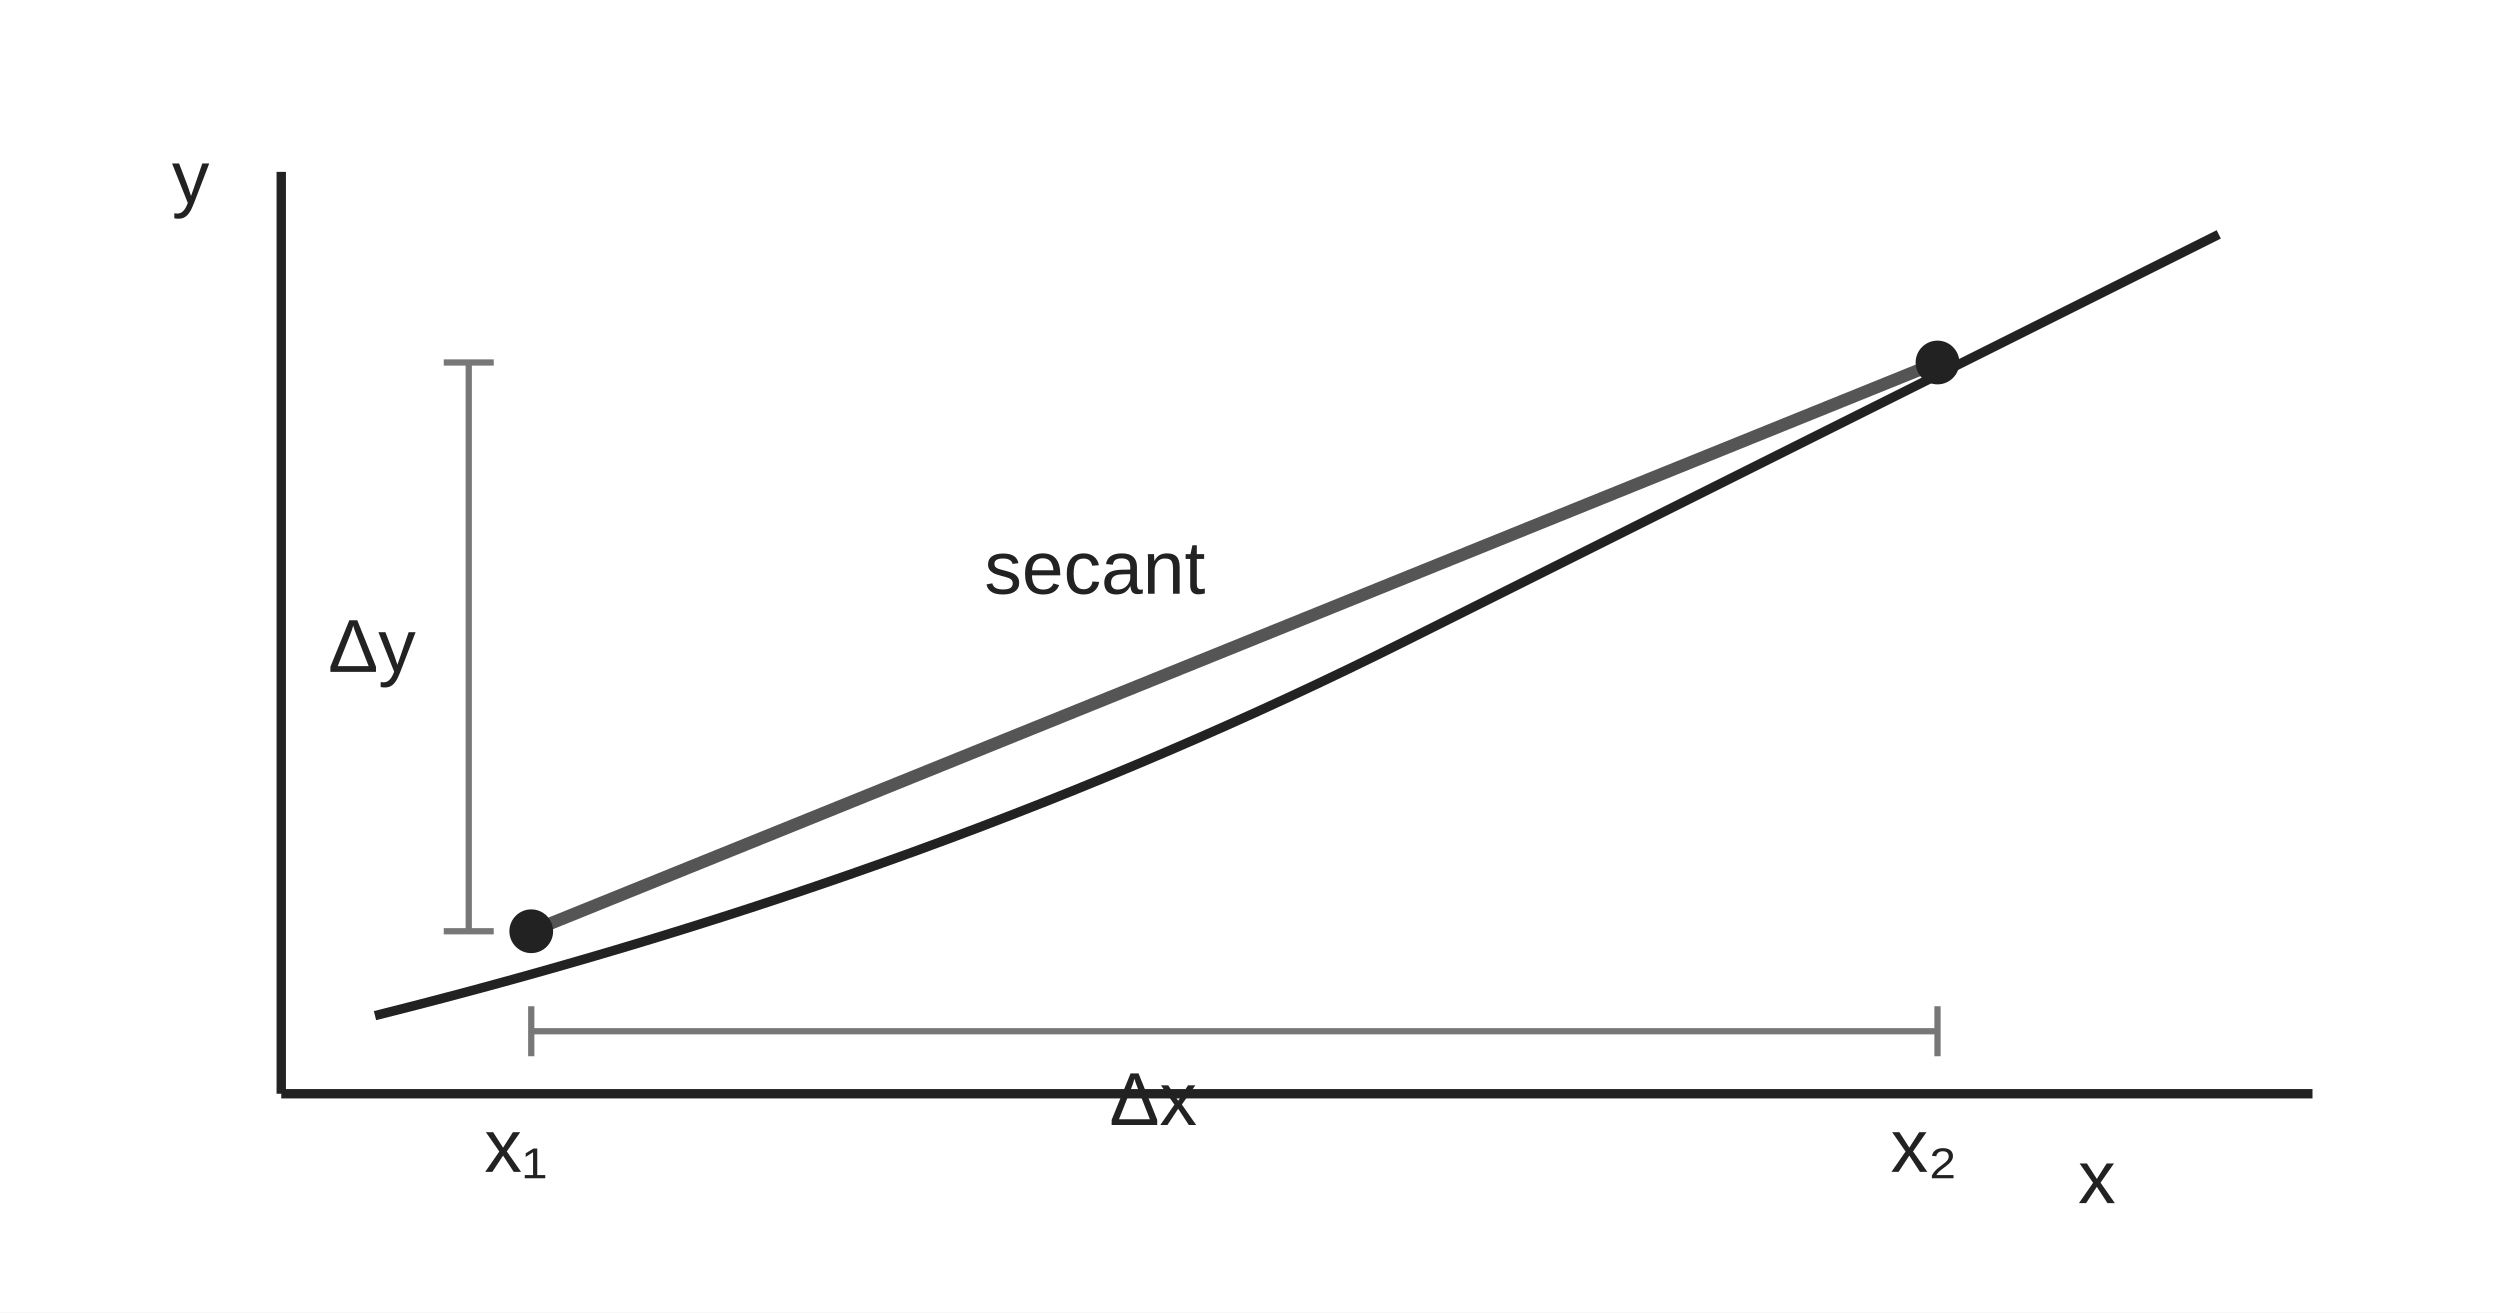
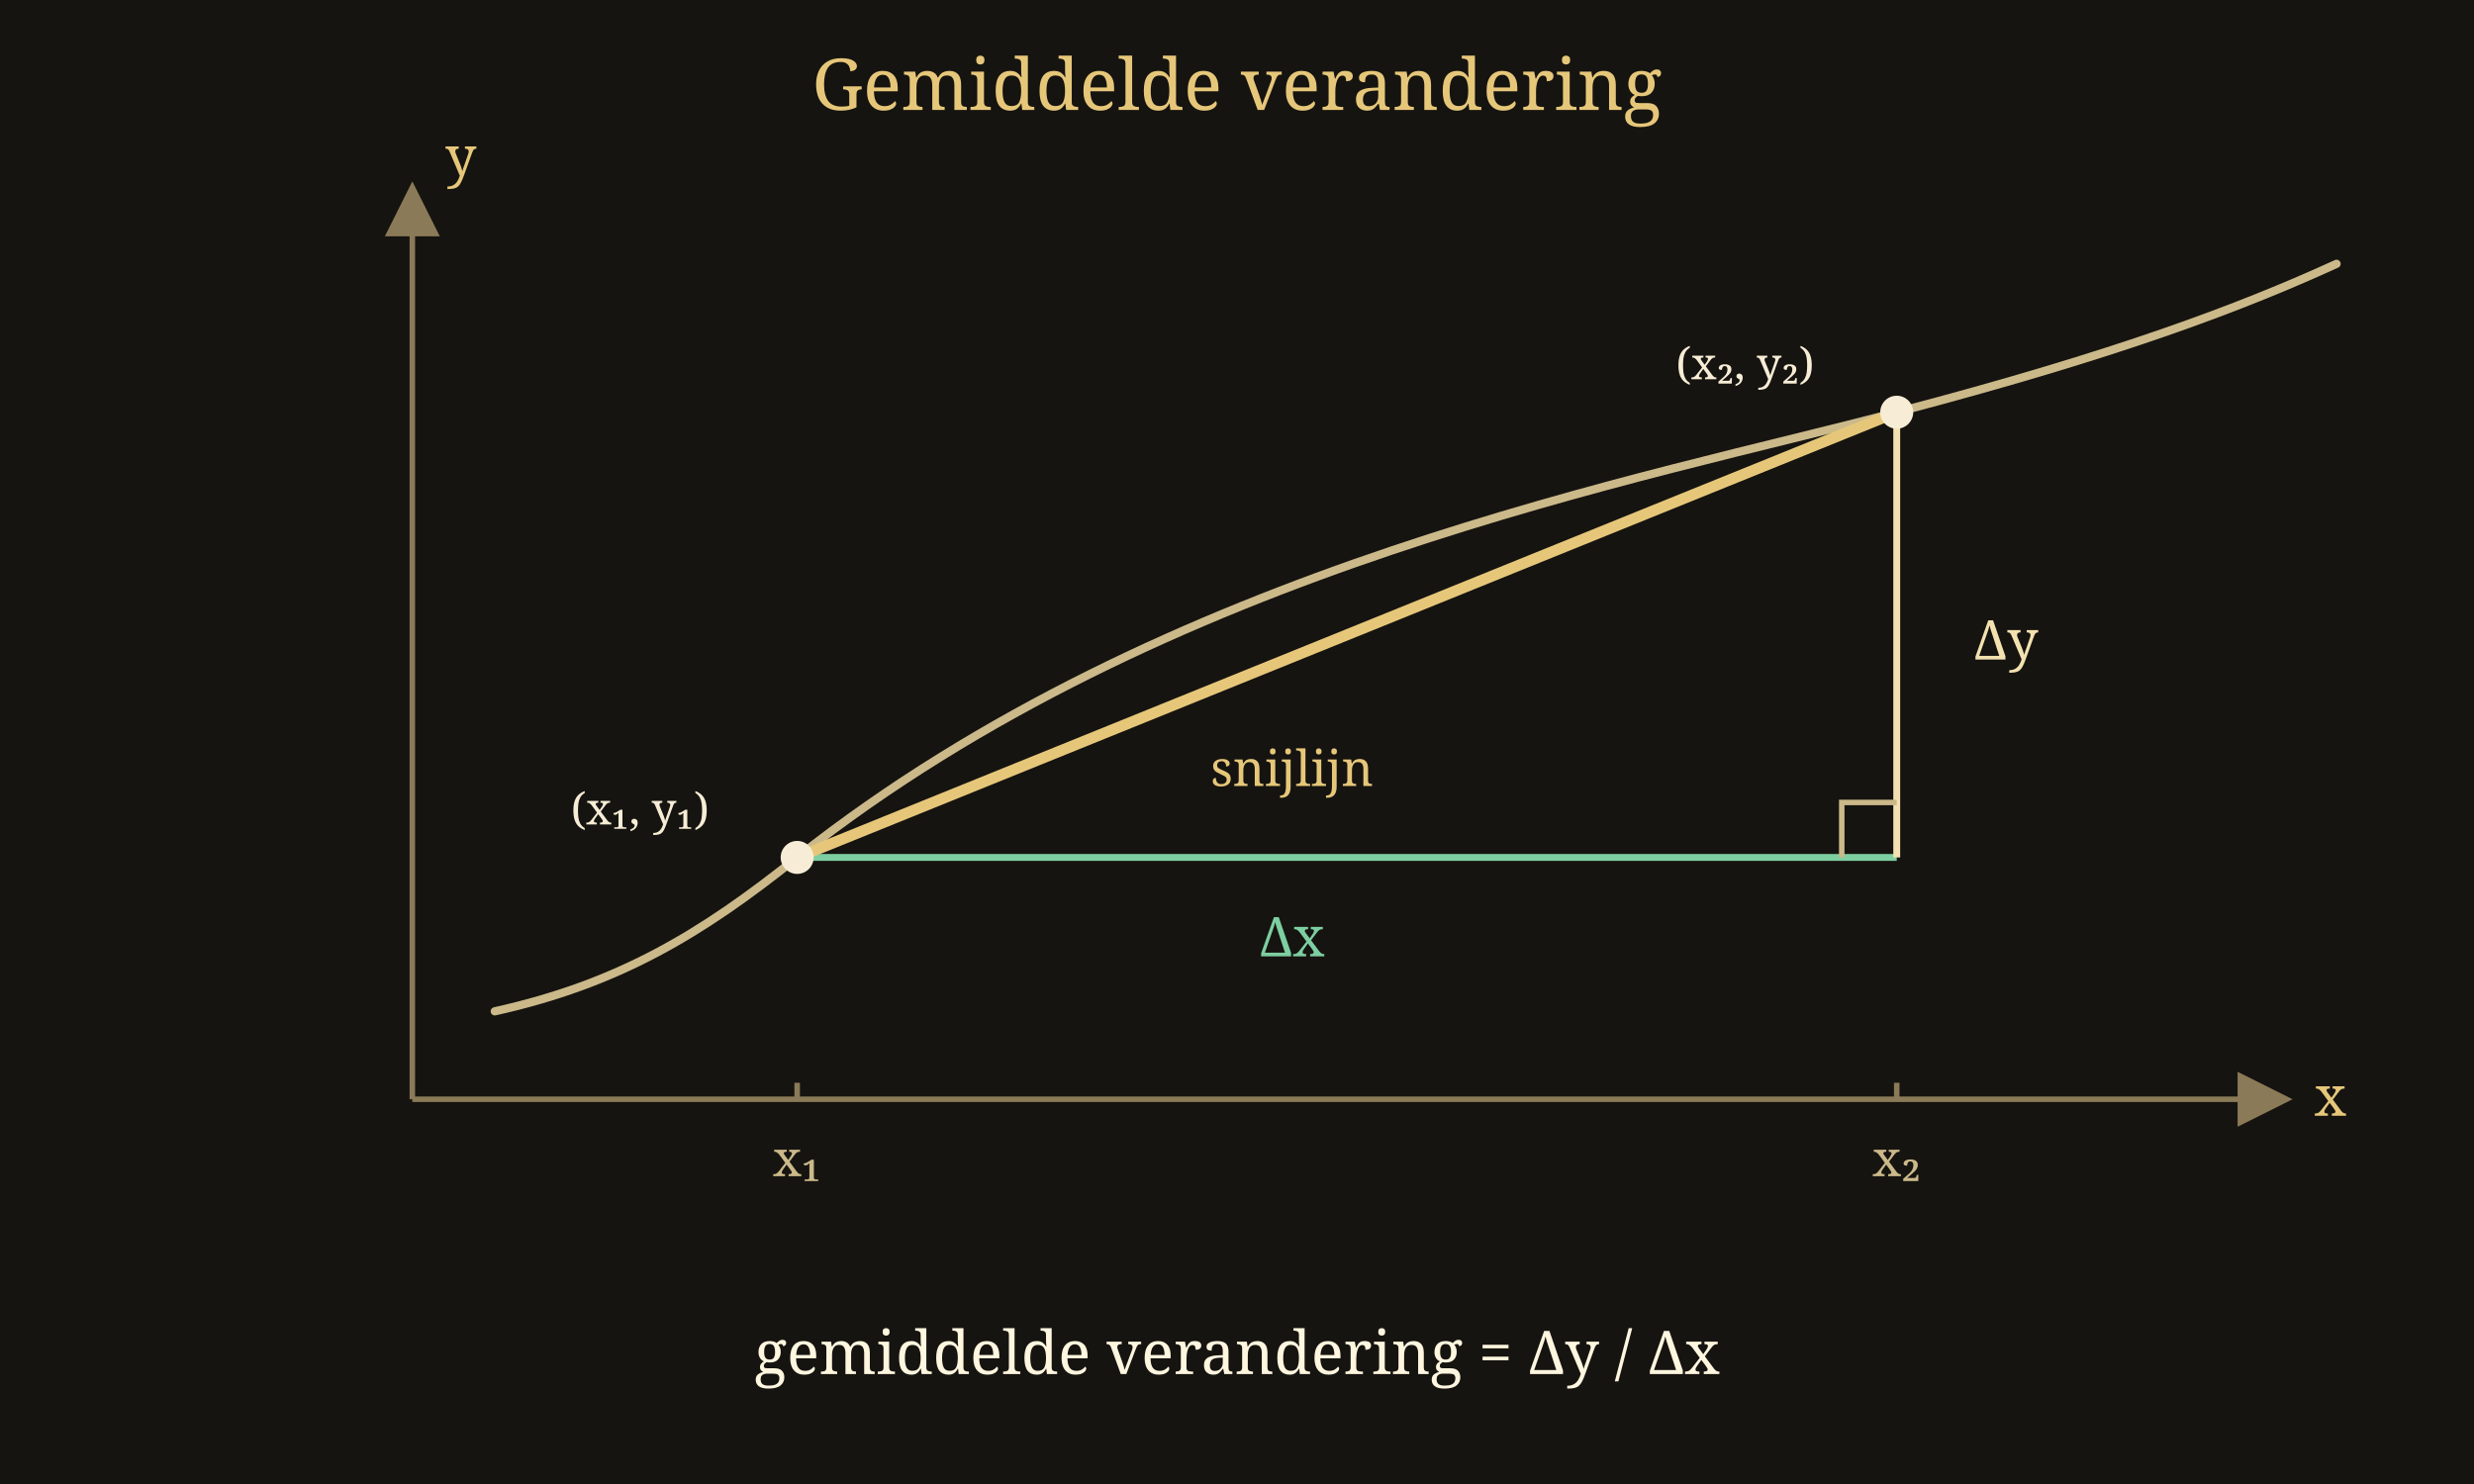
- <svg xmlns="http://www.w3.org/2000/svg" viewBox="0 0 800 420">
-   <rect width="800" height="420" fill="white" />
-   <g stroke="#222" stroke-width="3" fill="none">
-     <line x1="90" y1="350" x2="740" y2="350" />
-     <line x1="90" y1="350" x2="90" y2="55" />
-     <path d="M120 325 Q300 280 450 205 T710 75" />
+ <svg xmlns="http://www.w3.org/2000/svg" viewBox="0 0 900 540" role="img" aria-labelledby="title desc">
+   <rect width="900" height="540" fill="#161410" />
+   <text x="450" y="40" text-anchor="middle" fill="#e6c77a" font-family="Georgia, serif" font-size="26">Gemiddelde verandering</text>
+   <defs>
+     <marker id="ax" markerWidth="10" markerHeight="10" refX="8" refY="5" orient="auto">
+       <polygon points="0,0 10,5 0,10" fill="#8a7a58" />
+     </marker>
+   </defs>
+   <g transform="translate(70,0)">
+     <line x1="80" y1="400" x2="760" y2="400" stroke="#8a7a58" stroke-width="2" marker-end="url(#ax)" />
+     <line x1="80" y1="400" x2="80" y2="70" stroke="#8a7a58" stroke-width="2" marker-end="url(#ax)" />
+     <text x="772" y="406" fill="#e6c77a" font-family="Georgia, serif" font-size="20">x</text>
+     <text x="92" y="64" fill="#e6c77a" font-family="Georgia, serif" font-size="20">y</text>
+     <path d="M110 368 C155 358 185 340 220 312 C354 206 530 174 620 150 C700 129 745 112 780 96" fill="none" stroke="#cbb98a" stroke-width="3" stroke-linecap="round" />
+     <line x1="220" y1="312" x2="620" y2="312" stroke="#7dcea0" stroke-width="2.5" />
+     <line x1="620" y1="312" x2="620" y2="150" stroke="#f3e2b0" stroke-width="2.5" />
+     <path d="M600 312 L600 292 L620 292" fill="none" stroke="#cbb98a" stroke-width="2" />
+     <line x1="220" y1="312" x2="620" y2="150" stroke="#e6c77a" stroke-width="4" stroke-linecap="round" />
+     <circle cx="220" cy="312" r="6" fill="#f7edd6" />
+     <circle cx="620" cy="150" r="6" fill="#f7edd6" />
+     <line x1="220" y1="400" x2="220" y2="394" stroke="#8a7a58" stroke-width="2" />
+     <line x1="620" y1="400" x2="620" y2="394" stroke="#8a7a58" stroke-width="2" />
+     <text x="220" y="428" text-anchor="middle" fill="#cbb98a" font-family="Georgia, serif" font-size="18">x₁</text>
+     <text x="620" y="428" text-anchor="middle" fill="#cbb98a" font-family="Georgia, serif" font-size="18">x₂</text>
+     <text x="400" y="348" text-anchor="middle" fill="#7dcea0" font-family="Georgia, serif" font-size="20">Δx</text>
+     <text x="648" y="240" fill="#f3e2b0" font-family="Georgia, serif" font-size="20">Δy</text>
+     <rect x="352" y="268" width="96" height="26" rx="6" fill="#161410" />
+     <text x="400" y="286" text-anchor="middle" fill="#e6c77a" font-family="Georgia, serif" font-size="18">snijlijn</text>
+     <text x="188" y="300" text-anchor="end" fill="#f7edd6" font-family="Georgia, serif" font-size="16">(x₁, y₁)</text>
+     <text x="590" y="138" text-anchor="end" fill="#f7edd6" font-family="Georgia, serif" font-size="16">(x₂, y₂)</text>
  </g>
-   <line x1="170" y1="298" x2="620" y2="116" stroke="#555" stroke-width="4" />
-   <circle cx="170" cy="298" r="7" fill="#222" />
-   <circle cx="620" cy="116" r="7" fill="#222" />
-   <line x1="170" y1="330" x2="620" y2="330" stroke="#777" stroke-width="2" />
-   <line x1="170" y1="322" x2="170" y2="338" stroke="#777" stroke-width="2" />
-   <line x1="620" y1="322" x2="620" y2="338" stroke="#777" stroke-width="2" />
-   <line x1="150" y1="298" x2="150" y2="116" stroke="#777" stroke-width="2" />
-   <line x1="142" y1="298" x2="158" y2="298" stroke="#777" stroke-width="2" />
-   <line x1="142" y1="116" x2="158" y2="116" stroke="#777" stroke-width="2" />
-   <g font-family="Arial,sans-serif" font-size="24" fill="#222">
-     <text x="155" y="375">x₁</text>
-     <text x="605" y="375">x₂</text>
-     <text x="355" y="360">Δx</text>
-     <text x="105" y="215">Δy</text>
-     <text x="315" y="190">secant</text>
-     <text x="665" y="385">x</text>
-     <text x="55" y="65">y</text>
-   </g>
+   <text x="450" y="500" text-anchor="middle" fill="#fff6df" font-family="Georgia, serif" font-size="22">gemiddelde verandering = Δy / Δx</text>
</svg>
